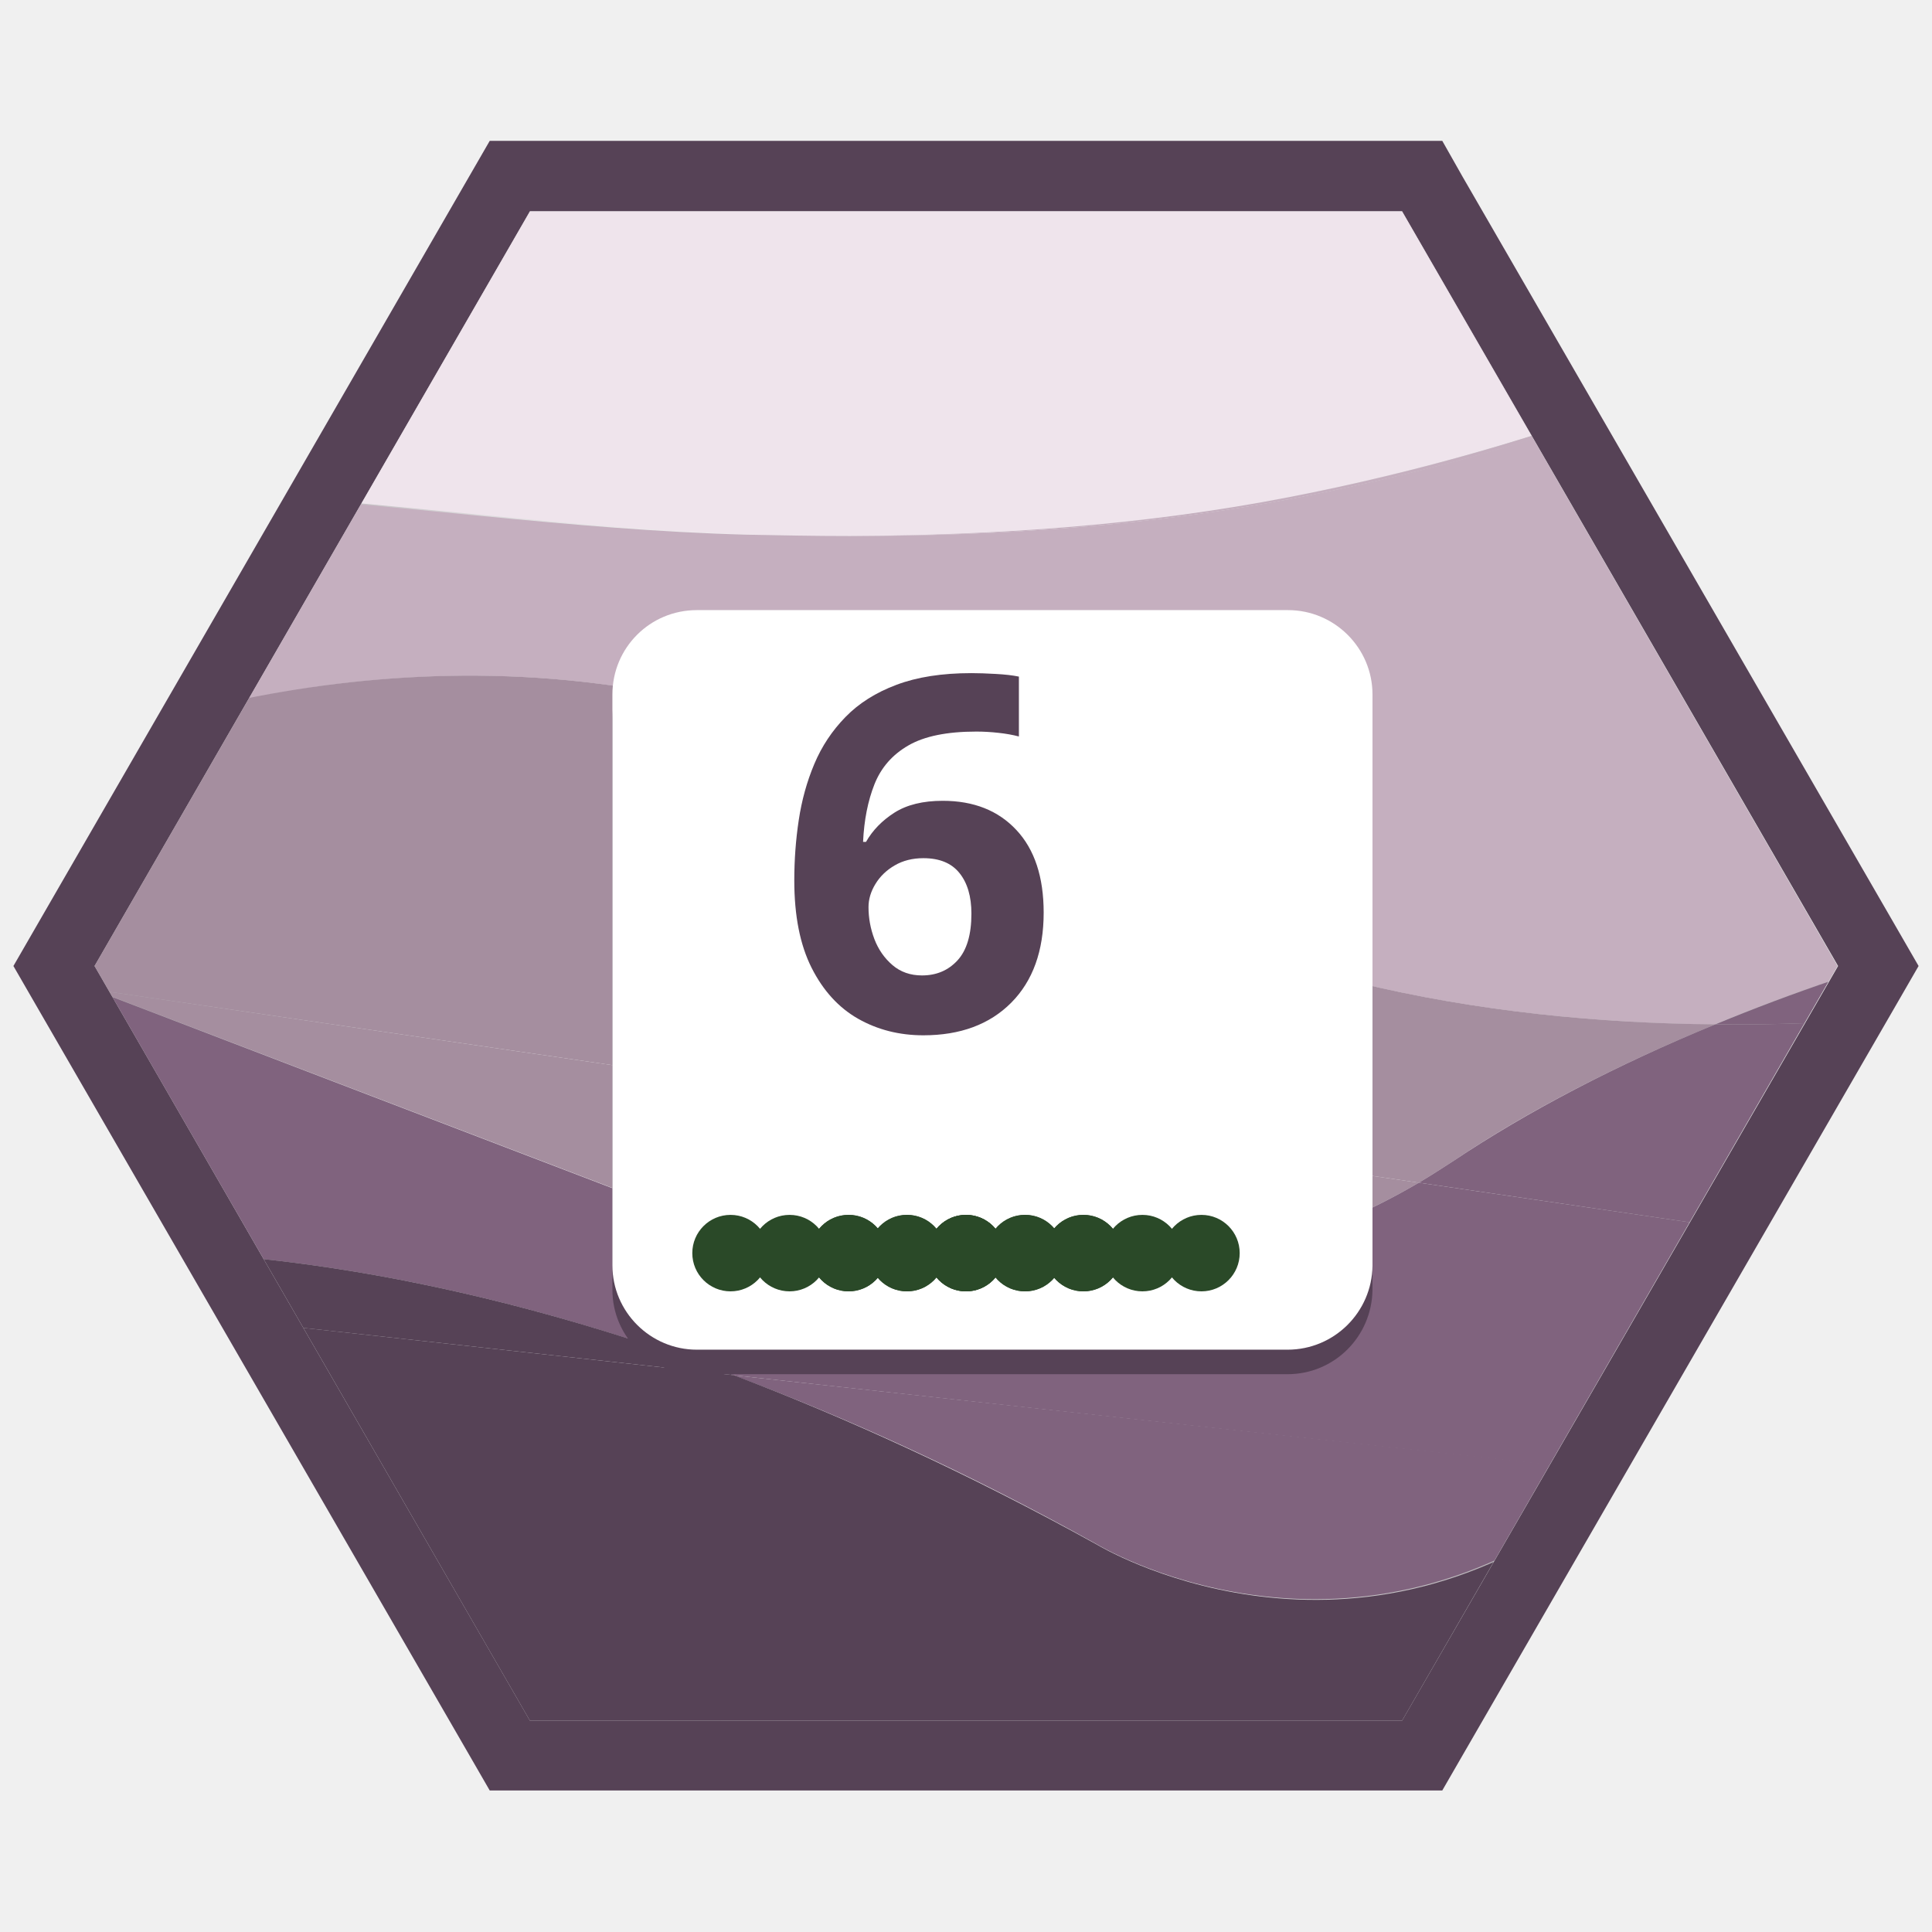
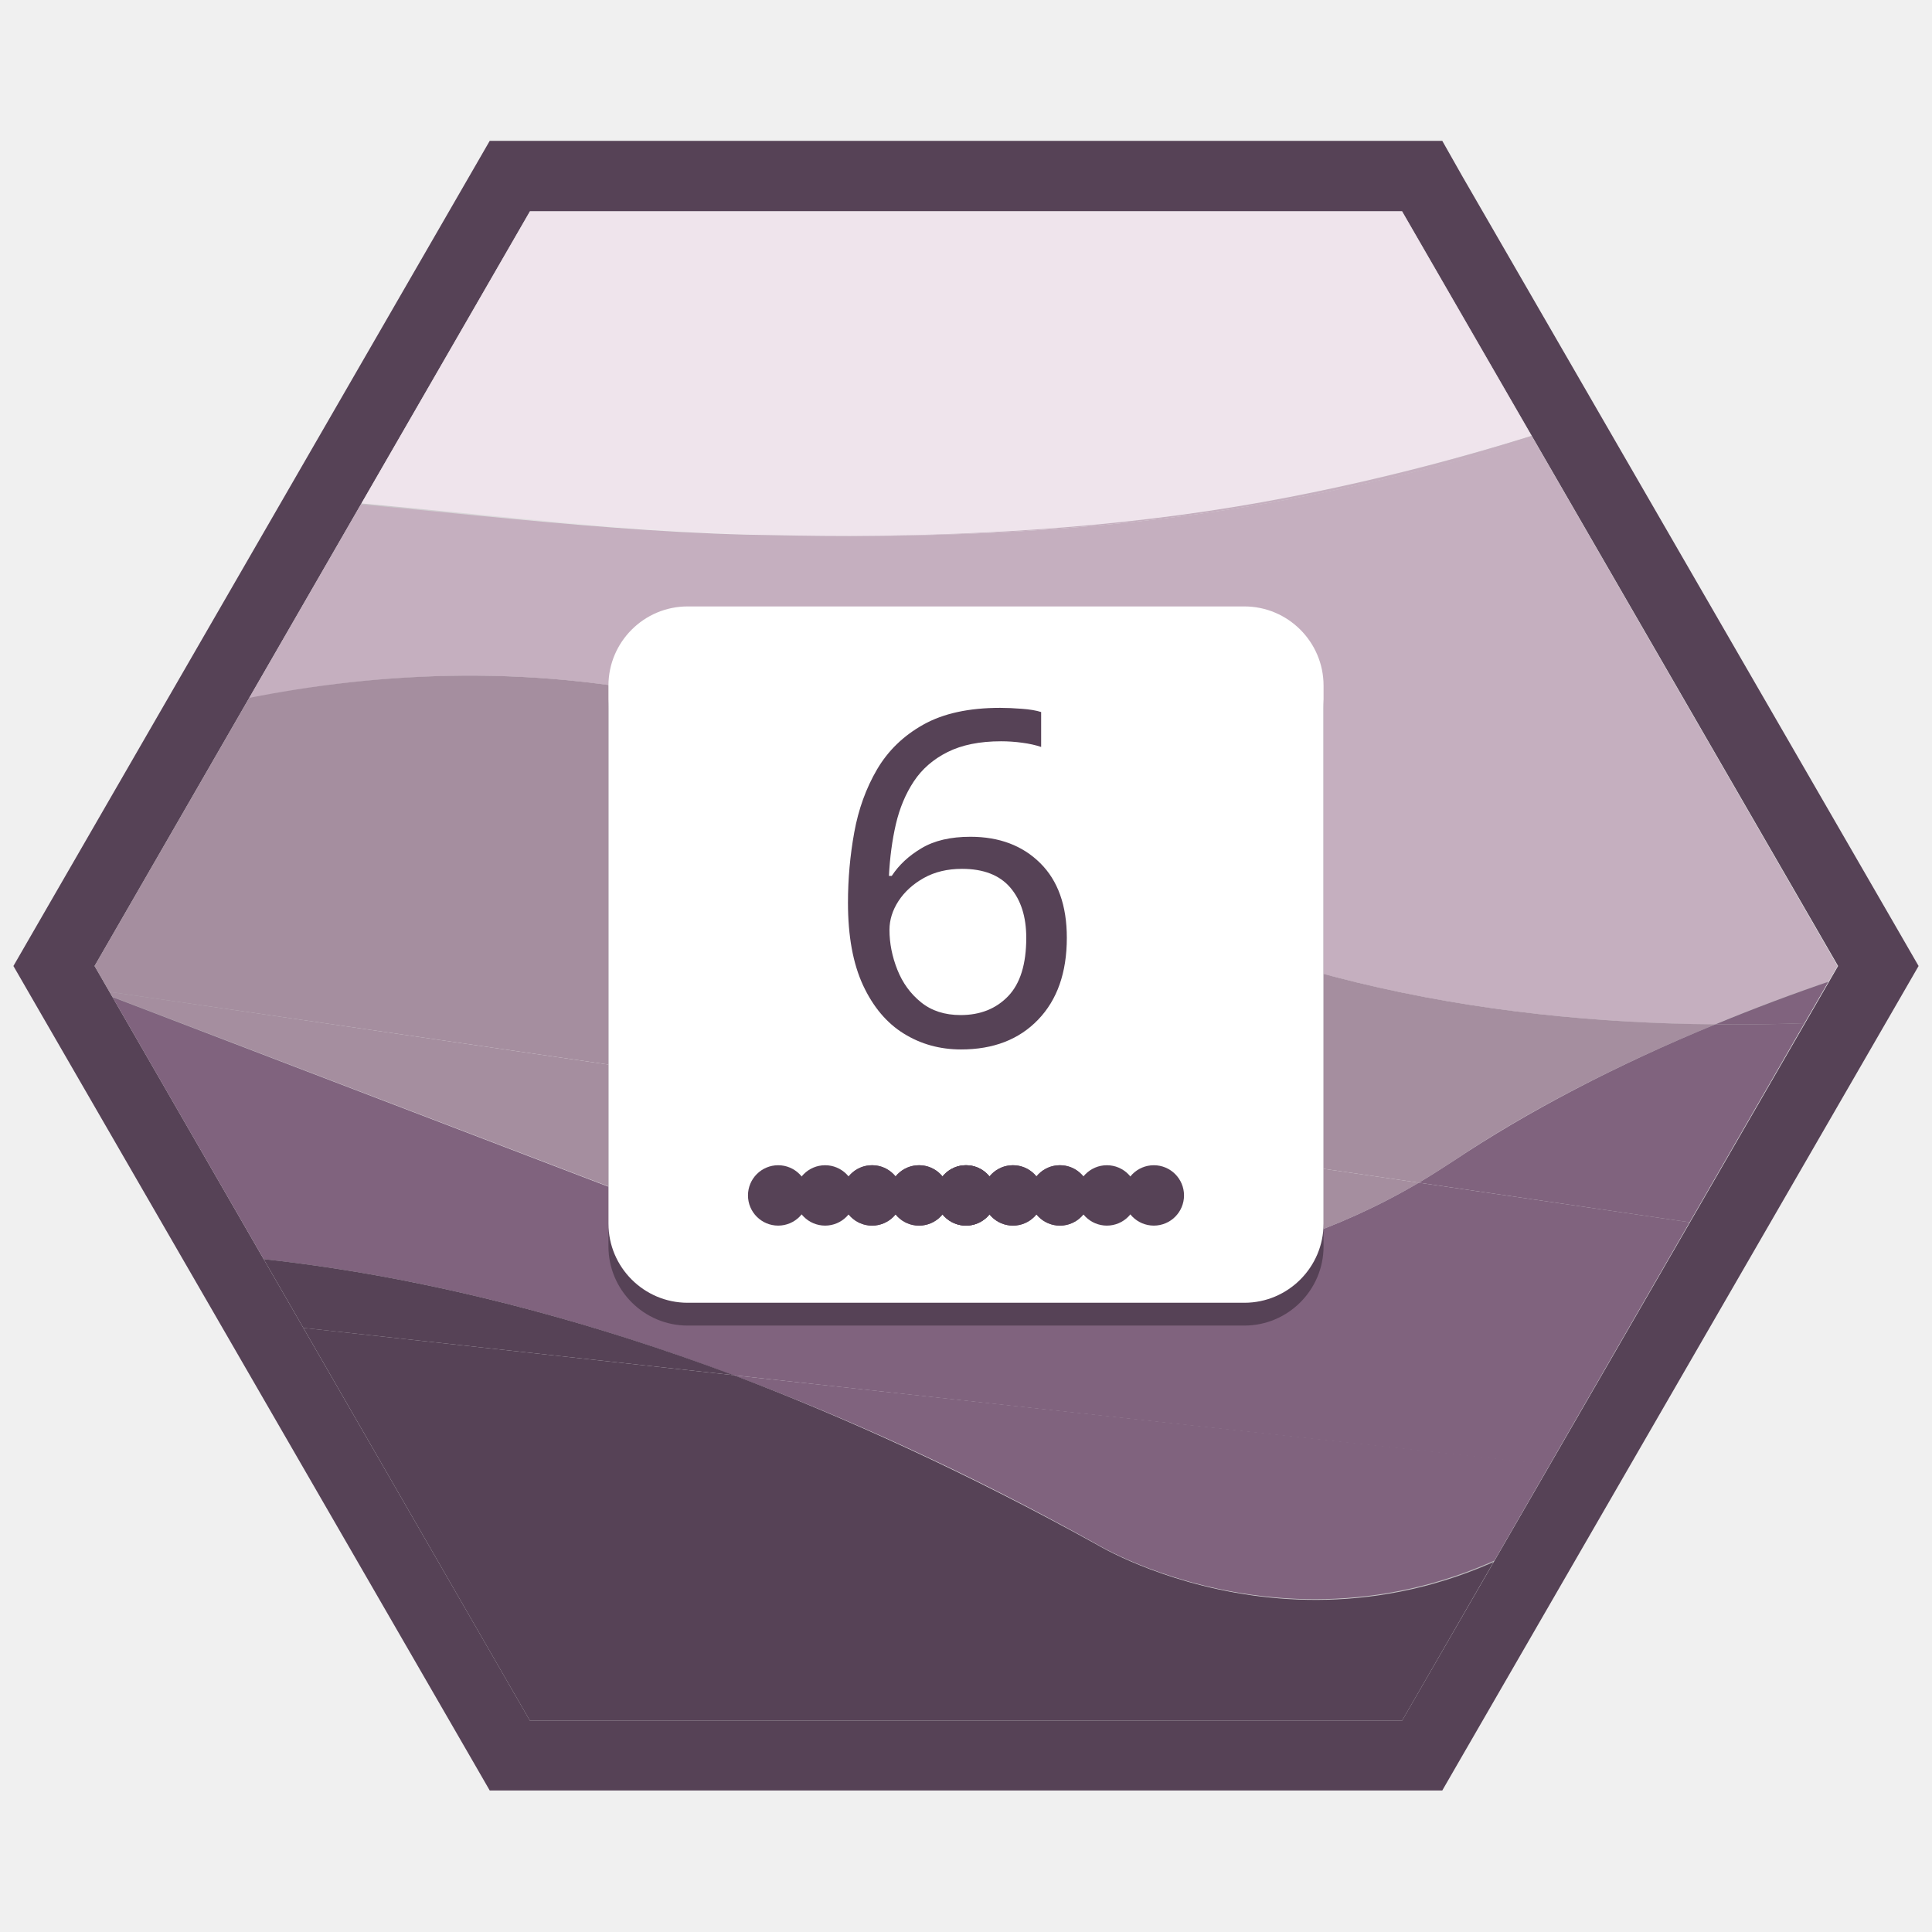
<svg xmlns="http://www.w3.org/2000/svg" xmlns:xlink="http://www.w3.org/1999/xlink" version="1.1" x="0px" y="0px" viewBox="0 0 288 288" style="enable-background:new 0 0 288 288;" xml:space="preserve">
  <style type="text/css">
	.st0{fill:#564256;}
	.st1{opacity:0.5;fill:url(#SVGID_1_);enable-background:new    ;}
- 	.st2{clip-path:url(#SVGID_00000103246055089572139970000016081747087814888077_);}
+ 	.st2{clip-path:url(#SVGID_00000124162843640805087330000010809782842078807173_);}
	.st3{fill:none;}
	.st4{fill:#EFE4EC;}
	.st5{fill:#C5AFBF;}
	.st6{fill:#A58E9F;}
	.st7{fill:#80637E;}
	.st8{fill:#522C72;}
	.st9{fill:#FFFFFF;}
- 	.st10{font-family:'Montserrat', sans-serif; font-weight: 700;}
- 	.st11{font-size:86.743px;}
- 	.st12{fill:#2A4928;}
+ 	.st10{font-family:'Montserrat-Bold';}
+ 	.st11{font-size:69.394px;}
+ 	.st12{letter-spacing:-6;}
</style>
  <g id="Layer_1">
    <g>
      <g>
        <path class="st0" d="M209,31.5L274,144l-65,112.5H79L14.1,144L79,31.5H209 M215,21h-6H79h-6l-3,5.2L5,138.8L2,144l3,5.2l65,112.5     l3,5.2h6h130h6l3-5.2l65-112.5l3-5.2l-3-5.2L218,26.3L215,21L215,21z" />
      </g>
      <radialGradient id="SVGID_1_" cx="144" cy="144" r="121.512" gradientTransform="matrix(1 0 0 -1 0 288)" gradientUnits="userSpaceOnUse">
        <stop offset="0" style="stop-color:#FFFFFF" />
        <stop offset="0.337" style="stop-color:#FDFDFD" />
        <stop offset="0.497" style="stop-color:#F6F5F6" />
        <stop offset="0.621" style="stop-color:#EAE8EA" />
        <stop offset="0.726" style="stop-color:#D8D6D8" />
        <stop offset="0.819" style="stop-color:#C2BEC2" />
        <stop offset="0.903" style="stop-color:#A6A0A6" />
        <stop offset="0.979" style="stop-color:#857E85" />
        <stop offset="1" style="stop-color:#7B737B" />
      </radialGradient>
      <polygon class="st1" points="209,31.5 79,31.5 14.1,144 79,256.5 209,256.5 273.9,144   " />
      <g>
        <g>
          <defs>
-             <polygon id="SVGID_00000011017786774056545880000003647241363280227486_" points="209,31.5 79,31.5 14.1,144 79,256.5        209,256.5 273.9,144      " />
+             <polygon id="SVGID_00000181079575680270510530000016345626554579378605_" points="209,31.5 79,31.5 14.1,144 79,256.5        209,256.5 273.9,144      " />
          </defs>
-           <clipPath id="SVGID_00000069368761198753501740000005862688132986923673_">
-             <use xlink:href="#SVGID_00000011017786774056545880000003647241363280227486_" style="overflow:visible;" />
+           <clipPath id="SVGID_00000004518189743331136620000016513285585321354628_">
+             <use xlink:href="#SVGID_00000181079575680270510530000016345626554579378605_" style="overflow:visible;" />
          </clipPath>
-           <g style="clip-path:url(#SVGID_00000069368761198753501740000005862688132986923673_);">
+           <g style="clip-path:url(#SVGID_00000004518189743331136620000016513285585321354628_);">
            <path class="st3" d="M34.7,73.6c-0.4,0-1,0-1.8,0H33c26.2,1.5,51.9,5.4,78.2,6.1c5.1,0.1,10.2,0.2,15.3,0.2       c-4.6,0-9.1-0.1-13.7-0.2C86.6,79,61,75.1,34.7,73.6z" />
            <path class="st4" d="M32.9,73.6c0.8,0,1.4,0,1.8,0c26.2,1.5,51.9,5.4,78.2,6.1c4.6,0.1,9.1,0.2,13.7,0.2       c22-0.1,44-1.6,65.5-5.8c38.2-7.4,75-21.5,108.6-41.1c9.3-5.4,18.3-11.2,27.1-17.4c0.4-0.3,0.7-0.5,1.1-0.8v-1.6h-315v61.1       C22.5,73.9,30.8,73.5,32.9,73.6z" />
            <path class="st5" d="M150.2,124.5c32.6,21.2,70.8,27.9,105.4,28.2c22.8-9.4,48.5-16.5,73.3-20V16c-8.6,6-17.5,11.7-26.5,17       C268.8,52.6,232,66.7,193.8,74.1c-22.1,4.3-44.7,5.8-67.2,5.8c-5.1,0-10.2-0.1-15.3-0.2c-26.3-0.7-52-4.6-78.2-6.1H33       c-3.7,0.1-11.4,0.5-19.1,0.8v35.9C47.2,99.1,99.5,91.5,150.2,124.5z" />
            <path class="st5" d="M13.9,74.3L13.9,74.3c7.7-0.2,15.4-0.6,19.1-0.7C30.8,73.5,22.5,73.9,13.9,74.3z" />
            <path class="st5" d="M300.8,33c-33.6,19.6-70.4,33.7-108.6,41.1c-21.6,4.2-43.6,5.7-65.5,5.8c22.5,0,45.1-1.5,67.2-5.8       c38.2-7.4,75-21.5,108.6-41.1c9.1-5.3,17.9-11,26.5-17v-1.2c-0.4,0.3-0.7,0.5-1.1,0.8C319.1,21.8,310,27.6,300.8,33z" />
            <path class="st6" d="M211.5,176.3L13.9,147.5l89.2,34.1C103,181.6,162.3,205.3,211.5,176.3z" />
            <path class="st6" d="M211.5,176.3c1.7-1,3.4-2.1,5.1-3.2c11.1-7.5,24.5-14.4,39.1-20.4c-34.6-0.3-72.9-7-105.4-28.2       c-50.8-33-103-25.4-136.4-14.3v37.3L211.5,176.3z" />
            <path class="st7" d="M163.5,230.2c0,0,36.5,22.2,74.2-6.5c1.8-1.3,3.6-2.7,5.4-4.1L109.3,205       C125.9,211.2,144.1,219.4,163.5,230.2z" />
            <path class="st7" d="M329,144.8v-12.1c-24.8,3.5-50.5,10.6-73.3,20C284.3,153,310.5,148.8,329,144.8z" />
            <path class="st7" d="M109.3,205l133.8,14.7c14.7-10.8,32.1-22,48.4-31.7l-80-11.7c-49.2,29-108.5,5.3-108.5,5.3l-89.2-34.1v39       C33.5,186.1,66.4,188.9,109.3,205z" />
            <path class="st7" d="M255.7,152.7c-14.6,6-27.9,12.9-39.1,20.4c-1.7,1.1-3.4,2.2-5.1,3.2l80,11.7l0,0l37.4-30.9v-12.3       C310.5,148.8,284.3,153,255.7,152.7z" />
            <polygon class="st3" points="13.9,253.5 159.2,253.5 13.9,218.2      " />
            <polygon class="st3" points="259.7,221.5 201.7,253.5 329,253.5 329,223.7 327.3,228.9      " />
            <polygon class="st8" points="327.3,228.9 329,223.7 329,183.2 259.7,221.5      " />
            <path class="st0" d="M243.2,219.7c-1.9,1.4-3.7,2.7-5.4,4.1c-37.6,28.7-74.2,6.5-74.2,6.5c-19.5-10.8-37.6-19-54.2-25.3       l-95.5-10.5v72.2l148.5-3.4l39.4-1.1l57.9-40.6L243.2,219.7z" />
            <path class="st0" d="M13.9,186.5v8l95.5,10.5C66.4,188.9,33.5,186.1,13.9,186.5z" />
            <path class="st8" d="M291.6,188L291.6,188c-16.3,9.6-33.8,20.9-48.4,31.7l16.5,1.8l69.3-38.3v-15.1       C319,172.5,305.7,179.7,291.6,188L291.6,188z" />
          </g>
        </g>
      </g>
    </g>
-     <g style="transform:scale(0.85) translate(30px,30px);">
-       <path class="st0" d="M195.8,211H92.2c-8.1,0-14.8-6.6-14.8-14.8V96c0-8.1,6.6-14.8,14.8-14.8h103.7c8.1,0,14.8,6.6,14.8,14.8    v100.2C210.6,204.4,204,211,195.8,211z" />
-       <path class="st9" d="M195.8,206.7H92.2c-8.1,0-14.8-6.6-14.8-14.8V91.8C77.4,83.6,84,77,92.2,77h103.7c8.1,0,14.8,6.6,14.8,14.8    V192C210.6,200.1,204,206.7,195.8,206.7z" />
-       <g style="transform: translate(-8px,-8px)">
-         <text transform="matrix(1 0 0 1 114.2673 158.6904)" class="st0 st10 st11">6</text>
-       </g>
+     <g>
+       <path class="st0" d="M185.5,197.6h-83c-6.5,0-11.8-5.3-11.8-11.8v-80.2c0-6.5,5.3-11.8,11.8-11.8h83c6.5,0,11.8,5.3,11.8,11.8    v80.2C197.3,192.3,192,197.6,185.5,197.6z" />
+       <path class="st9" d="M185.5,194.2h-83c-6.5,0-11.8-5.3-11.8-11.8v-80.2c0-6.5,5.3-11.8,11.8-11.8h83c6.5,0,11.8,5.3,11.8,11.8    v80.2C197.3,188.9,192,194.2,185.5,194.2z" />
    </g>
  </g>
-   <g id="_x35_">
+   <g id="rolled_number">
    <g>
-       <g>
-         <circle class="st12" cx="108.9" cy="186.8" r="5.7" />
-         <circle class="st12" cx="126.5" cy="186.8" r="5.7" />
-         <circle class="st12" cx="144" cy="186.8" r="5.7" />
-         <circle class="st12" cx="161.5" cy="186.8" r="5.7" />
-         <circle class="st12" cx="179.1" cy="186.8" r="5.7" />
-       </g>
+       <text transform="matrix(1 0 0 1 122.5923 155.752)" class="st0 st10 st11 st12">6</text>
    </g>
  </g>
-   <g id="_x34_">
+   <g id="number_five">
    <g>
-       <g>
-         <circle class="st12" cx="117.7" cy="186.8" r="5.7" />
-         <circle class="st12" cx="135.2" cy="186.8" r="5.7" />
-         <circle class="st12" cx="152.8" cy="186.8" r="5.7" />
-         <circle class="st12" cx="170.3" cy="186.8" r="5.7" />
-       </g>
+       <circle class="st0" cx="116" cy="178.2" r="4.5" />
+       <circle class="st0" cx="130" cy="178.2" r="4.5" />
+       <circle class="st0" cx="144" cy="178.2" r="4.5" />
+       <circle class="st0" cx="158" cy="178.2" r="4.5" />
+       <circle class="st0" cx="172" cy="178.2" r="4.5" />
    </g>
  </g>
-   <g id="_x33_">
+   <g id="number_four">
    <g>
-       <g>
-         <circle class="st12" cx="126.5" cy="186.8" r="5.7" />
-         <circle class="st12" cx="144" cy="186.8" r="5.7" />
-         <circle class="st12" cx="161.5" cy="186.8" r="5.7" />
-       </g>
+       <circle class="st0" cx="123" cy="178.2" r="4.5" />
+       <circle class="st0" cx="137" cy="178.2" r="4.5" />
+       <circle class="st0" cx="151" cy="178.2" r="4.5" />
+       <circle class="st0" cx="165" cy="178.2" r="4.5" />
    </g>
  </g>
-   <g id="_x32_">
+   <g id="number_three">
    <g>
-       <g>
-         <circle class="st12" cx="135.2" cy="186.8" r="5.7" />
-         <circle class="st12" cx="152.8" cy="186.8" r="5.7" />
-       </g>
+       <circle class="st0" cx="130" cy="178.2" r="4.5" />
+       <circle class="st0" cx="144" cy="178.2" r="4.5" />
+       <circle class="st0" cx="158" cy="178.2" r="4.5" />
    </g>
  </g>
-   <g id="_x31_">
-     <circle class="st12" cx="144" cy="186.8" r="5.7" />
+   <g id="number_two">
+     <g>
+       <circle class="st0" cx="137" cy="178.2" r="4.5" />
+       <circle class="st0" cx="151" cy="178.2" r="4.5" />
+     </g>
+   </g>
+   <g id="number_one">
+     <circle class="st0" cx="144" cy="178.2" r="4.5" />
  </g>
</svg>
